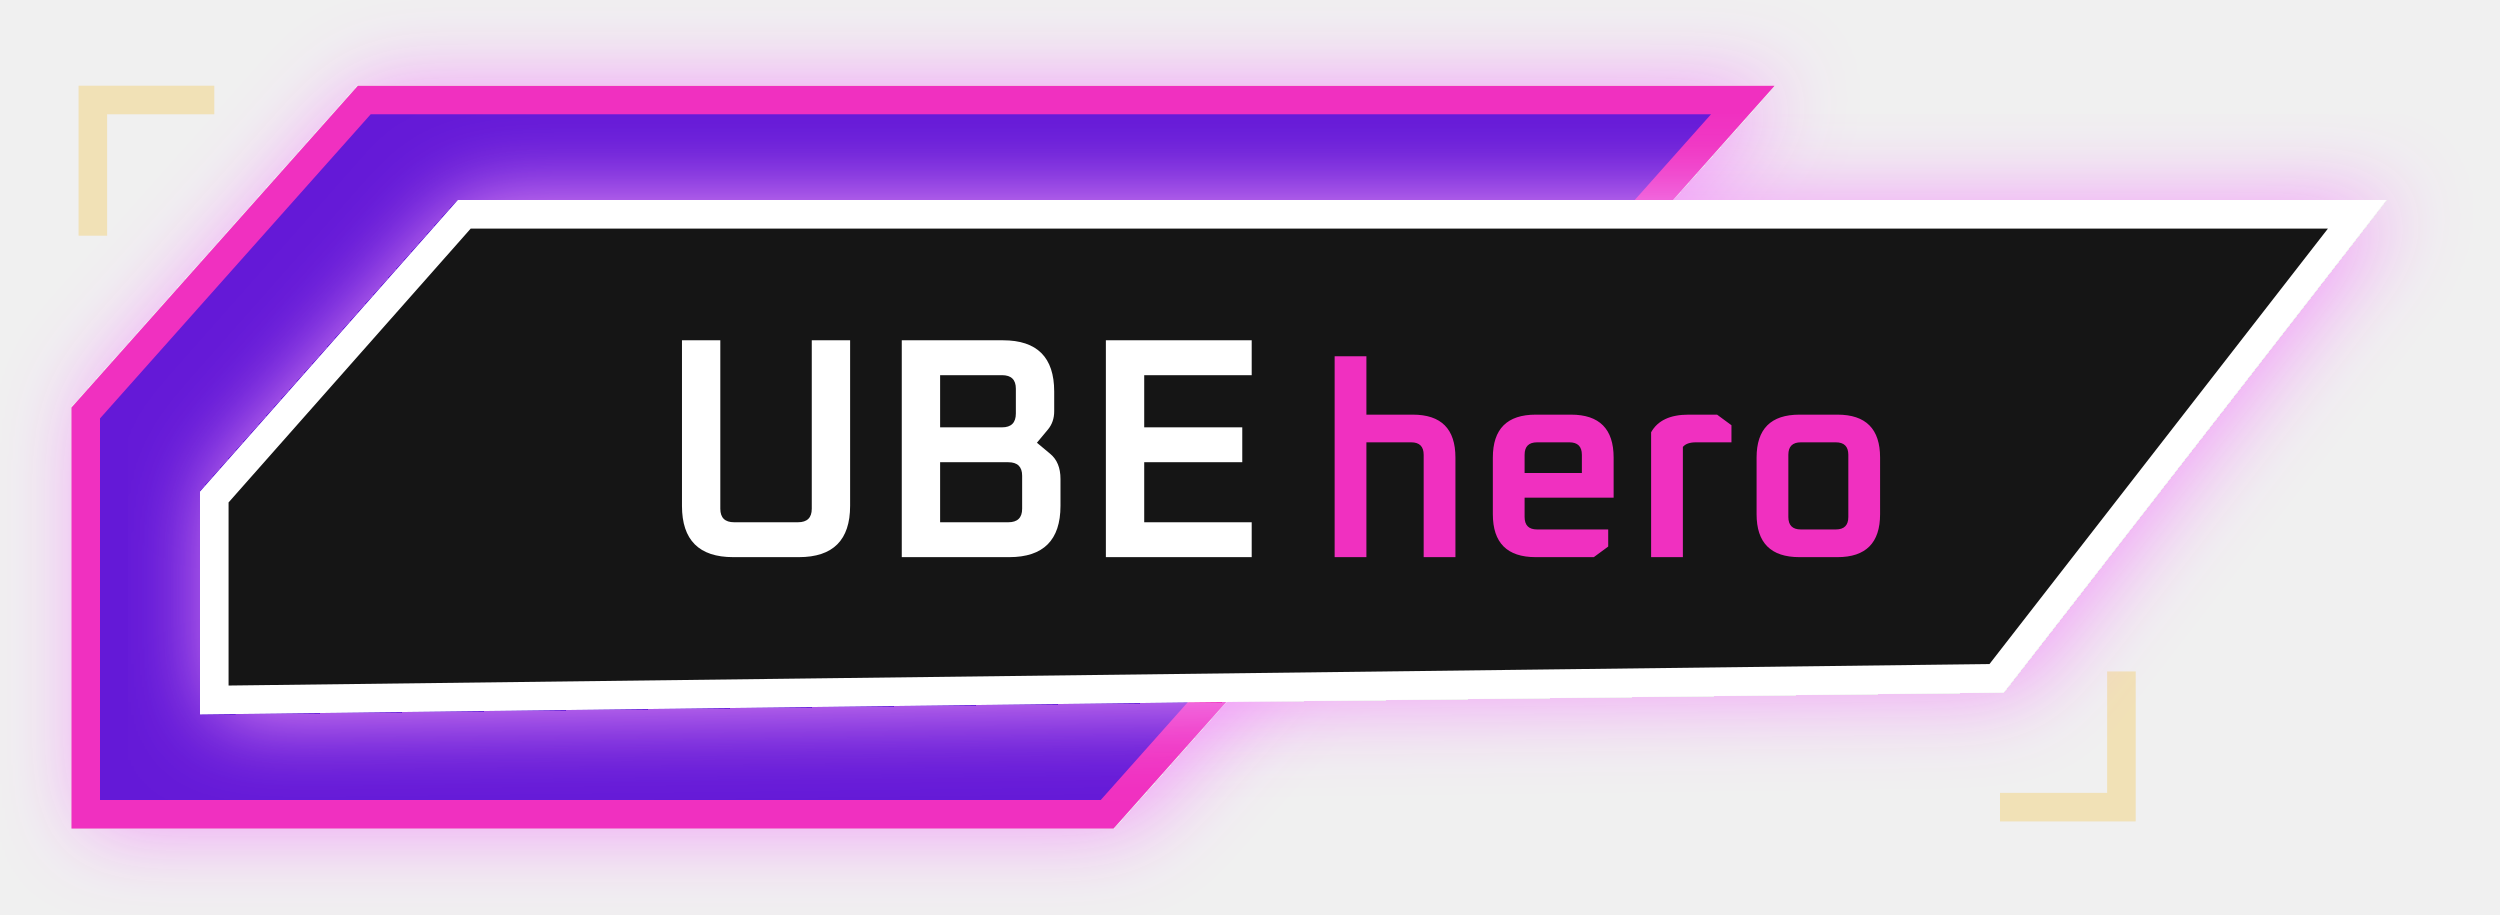
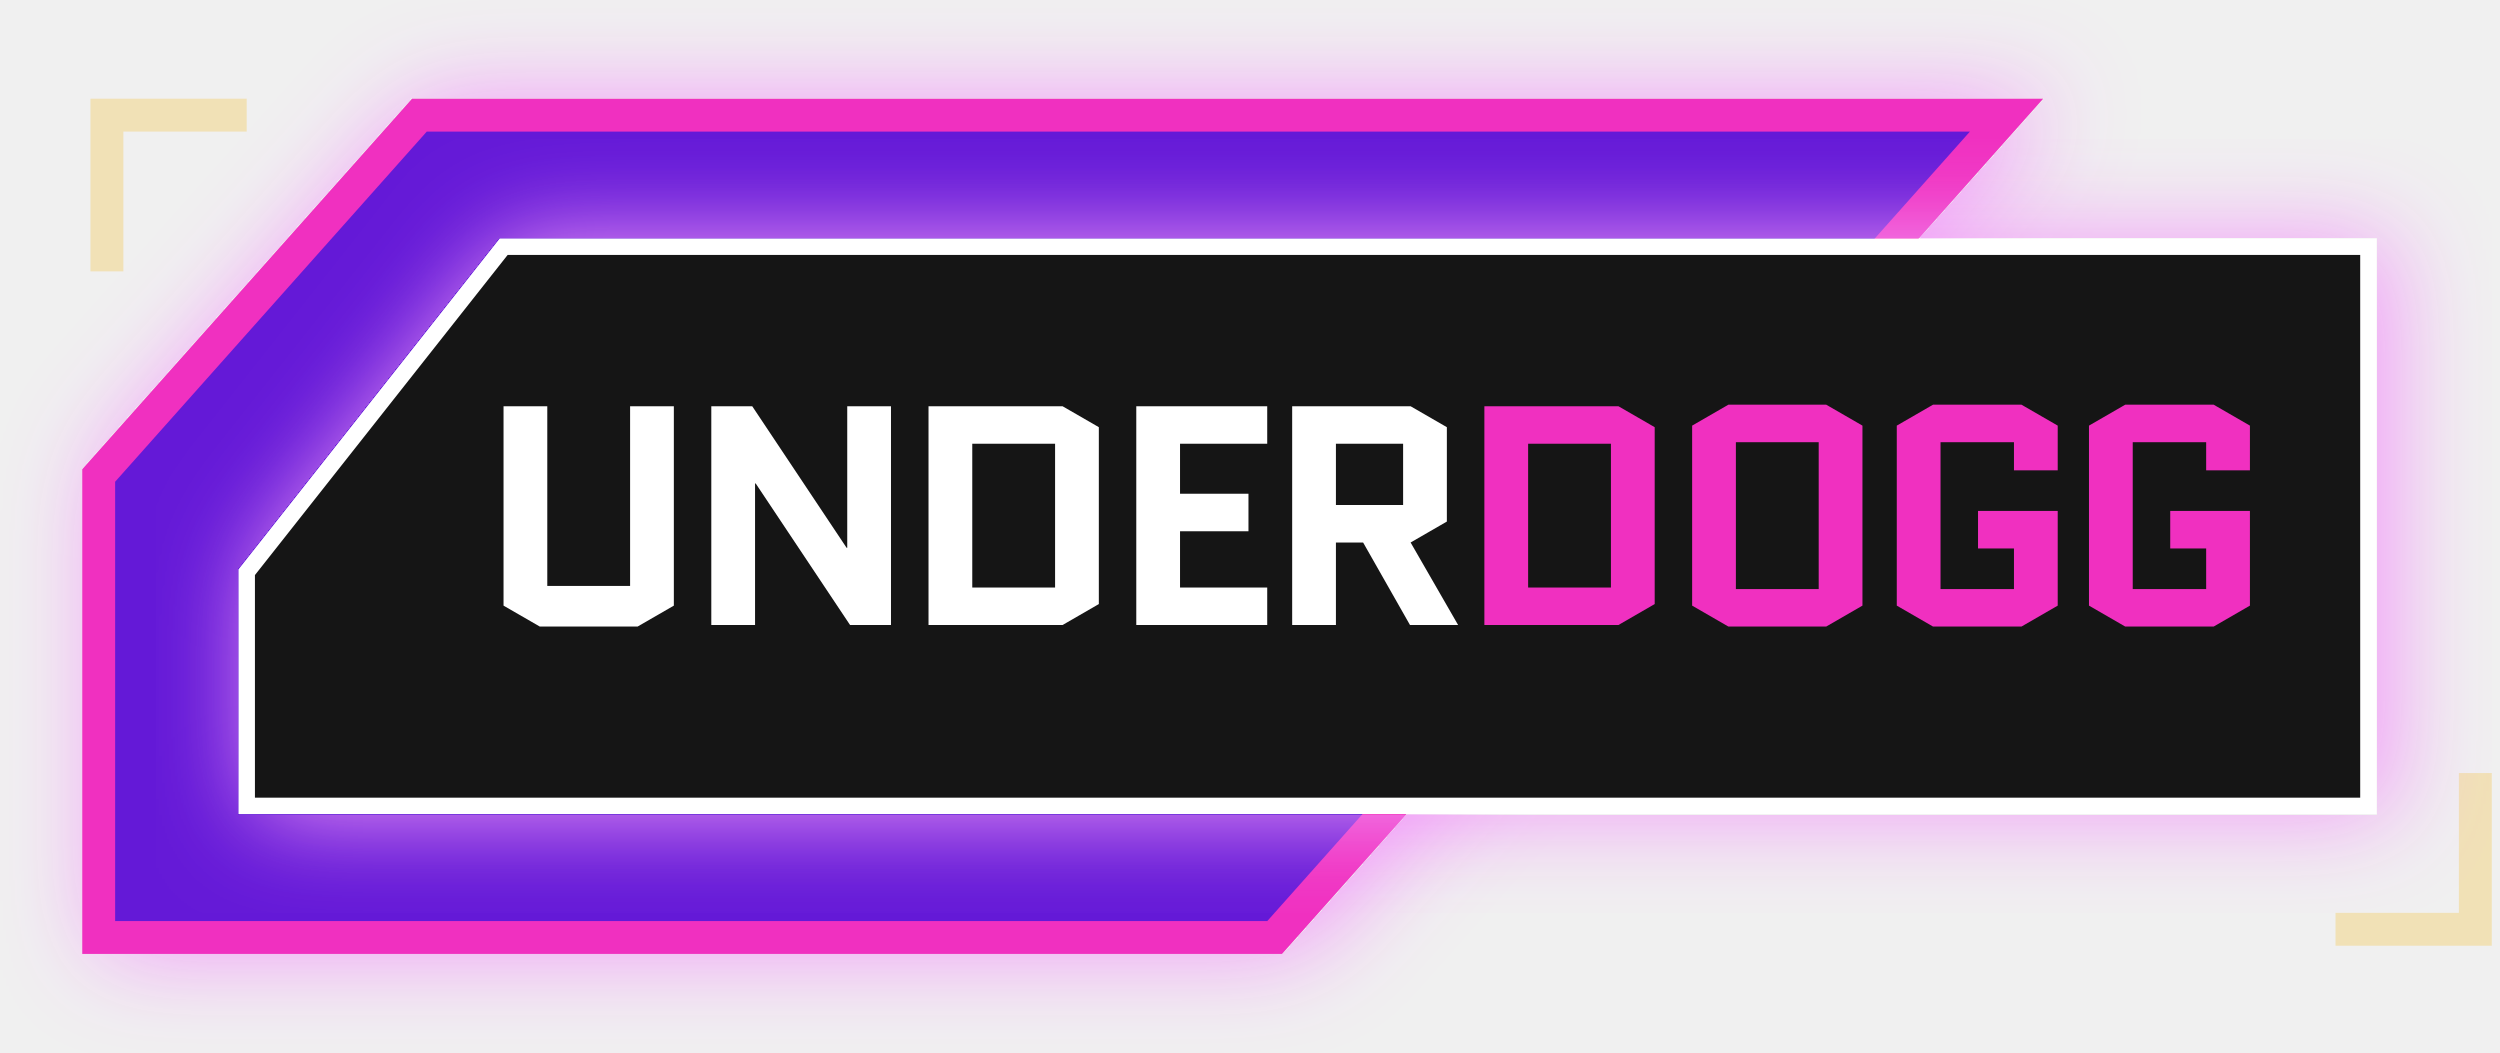
- <svg xmlns="http://www.w3.org/2000/svg" width="175" height="64" viewBox="0 0 175 64" fill="none">
+ <svg xmlns="http://www.w3.org/2000/svg" width="152" height="64" viewBox="0 0 152 64" fill="none">
  <path d="M6.5 16.5V7H15" stroke="#F1E1B6" stroke-width="2" />
-   <path d="M148.5 47L148.5 56.5L140 56.5" stroke="#F1E1B6" stroke-width="2" />
-   <g filter="url(#filter0_d_201_3264)">
+   <path d="M150.5 47L150.5 56.5L142 56.5" stroke="#F1E1B6" stroke-width="2" />
+   <g filter="url(#filter0_d_540_3233)">
    <path d="M77.5 57H6V28.91L25.5 7H122L77.5 57Z" fill="#6419D7" />
    <path d="M77.5 57H6V28.91L25.5 7H122L77.5 57Z" stroke="#F030C0" stroke-width="2" />
  </g>
-   <g filter="url(#filter1_d_201_3264)">
-     <path d="M139.757 47.478L15 49V34.791L32.5 15H165L139.757 47.478Z" fill="#151515" />
-     <path d="M139.757 47.478L15 49V34.791L32.5 15H165L139.757 47.478Z" stroke="white" stroke-width="2" />
+   <g filter="url(#filter1_d_540_3233)">
+     <path d="M144 49H15V34.791L30.623 15H144V49Z" fill="#151515" />
+     <path d="M144 49H15V34.791L30.623 15H144V49Z" stroke="white" />
  </g>
-   <path d="M47.738 35.414V23.82H50.422V35.612C50.422 36.243 50.745 36.558 51.39 36.558H55.856C56.501 36.558 56.824 36.243 56.824 35.612V23.82H59.508V35.414C59.508 37.805 58.313 39 55.922 39H51.324C48.933 39 47.738 37.805 47.738 35.414ZM63.124 39V23.82H70.208C72.599 23.82 73.794 25.015 73.794 27.406V28.792C73.794 29.291 73.647 29.716 73.354 30.068L72.584 30.992L73.508 31.762C73.992 32.158 74.234 32.745 74.234 33.522V35.414C74.234 37.805 73.039 39 70.648 39H63.124ZM65.808 36.558H70.582C71.227 36.558 71.55 36.243 71.55 35.612V33.302C71.55 32.671 71.227 32.356 70.582 32.356H65.808V36.558ZM65.808 29.914H70.142C70.787 29.914 71.11 29.591 71.11 28.946V27.208C71.11 26.577 70.787 26.262 70.142 26.262H65.808V29.914ZM77.411 39V23.82H87.619V26.262H80.095V29.914H86.959V32.356H80.095V36.558H87.619V39H77.411Z" fill="white" />
-   <path d="M93.425 39V24.94H95.648V29.025H98.897C100.886 29.025 101.88 30.026 101.88 32.027V39H99.657V31.837C99.657 31.254 99.366 30.963 98.783 30.963H95.648V39H93.425ZM104.499 35.998V32.027C104.499 30.026 105.499 29.025 107.501 29.025H109.971C111.959 29.025 112.954 30.026 112.954 32.027V34.839H106.722V36.188C106.722 36.771 107.013 37.062 107.596 37.062H112.574V38.259L111.567 39H107.501C105.499 39 104.499 37.999 104.499 35.998ZM106.722 33.11H110.731V31.837C110.731 31.254 110.439 30.963 109.857 30.963H107.596C107.013 30.963 106.722 31.254 106.722 31.837V33.11ZM115.578 39V30.26C116.034 29.437 116.908 29.025 118.2 29.025H120.195L121.202 29.766V30.963H118.713C118.282 30.963 117.978 31.071 117.801 31.286V39H115.578ZM122.961 35.998V32.027C122.961 30.026 123.961 29.025 125.963 29.025H128.623C130.611 29.025 131.606 30.026 131.606 32.027V35.998C131.606 37.999 130.611 39 128.623 39H125.963C123.961 39 122.961 37.999 122.961 35.998ZM125.184 36.188C125.184 36.771 125.475 37.062 126.058 37.062H128.509C129.091 37.062 129.383 36.771 129.383 36.188V31.837C129.383 31.254 129.091 30.963 128.509 30.963H126.058C125.475 30.963 125.184 31.254 125.184 31.837V36.188Z" fill="#F030C0" />
+   <path d="M38.31 24.7H40.97V36.822L38.766 38.095H32.819L30.615 36.822V24.7H33.275V35.625H38.31V24.7ZM45.907 29.393V38H43.247V24.7H45.736L51.474 33.307H51.512V24.7H54.172V38H51.683L45.945 29.393H45.907ZM66.809 36.727L64.605 38H56.454V24.7H64.605L66.809 25.973V36.727ZM59.114 26.98V35.72H64.149V26.98H59.114ZM71.746 32.3V35.72H77.047V38H69.086V24.7H77.047V26.98H71.746V30.02H75.907V32.3H71.746ZM88.653 38H85.727L82.877 32.984H81.224V38H78.564V24.7H85.765L87.969 25.973V31.711L85.765 32.984L88.653 38ZM81.224 26.98V30.704H85.309V26.98H81.224Z" fill="white" />
+   <path d="M100.605 36.727L98.401 38H90.25V24.7H98.401L100.605 25.973V36.727ZM92.91 26.98V35.72H97.945V26.98H92.91ZM113.237 36.822L111.033 38.095H105.086L102.882 36.822V25.878L105.086 24.605H111.033L113.237 25.878V36.822ZM105.542 26.885V35.815H110.577V26.885H105.542ZM120.264 33.345V31.065H125.109V36.822L122.905 38.095H117.528L115.324 36.822V25.878L117.528 24.605H122.905L125.109 25.878V28.595H122.449V26.885H117.984V35.815H122.449V33.345H120.264ZM131.95 33.345V31.065H136.795V36.822L134.591 38.095H129.214L127.01 36.822V25.878L129.214 24.605H134.591L136.795 25.878V28.595H134.135V26.885H129.67V35.815H134.135V33.345H131.95Z" fill="#F030C0" />
  <defs>
-     <filter id="filter0_d_201_3264" x="0" y="0" width="131.229" height="64" filterUnits="userSpaceOnUse" color-interpolation-filters="sRGB">
+     <filter id="filter0_d_540_3233" x="0" y="0" width="131.229" height="64" filterUnits="userSpaceOnUse" color-interpolation-filters="sRGB">
      <feFlood flood-opacity="0" result="BackgroundImageFix" />
      <feColorMatrix in="SourceAlpha" type="matrix" values="0 0 0 0 0 0 0 0 0 0 0 0 0 0 0 0 0 0 127 0" result="hardAlpha" />
      <feOffset dx="1" />
      <feGaussianBlur stdDeviation="3" />
      <feComposite in2="hardAlpha" operator="out" />
      <feColorMatrix type="matrix" values="0 0 0 0 0.949 0 0 0 0 0.604 0 0 0 0 0.976 0 0 0 1 0" />
-       <feBlend mode="normal" in2="BackgroundImageFix" result="effect1_dropShadow_201_3264" />
-       <feBlend mode="normal" in="SourceGraphic" in2="effect1_dropShadow_201_3264" result="shape" />
+       <feBlend mode="normal" in2="BackgroundImageFix" result="effect1_dropShadow_540_3233" />
+       <feBlend mode="normal" in="SourceGraphic" in2="effect1_dropShadow_540_3233" result="shape" />
    </filter>
-     <filter id="filter1_d_201_3264" x="9" y="8" width="165.044" height="48.016" filterUnits="userSpaceOnUse" color-interpolation-filters="sRGB">
+     <filter id="filter1_d_540_3233" x="9.5" y="8.5" width="142" height="47" filterUnits="userSpaceOnUse" color-interpolation-filters="sRGB">
      <feFlood flood-opacity="0" result="BackgroundImageFix" />
      <feColorMatrix in="SourceAlpha" type="matrix" values="0 0 0 0 0 0 0 0 0 0 0 0 0 0 0 0 0 0 127 0" result="hardAlpha" />
      <feOffset dx="1" />
      <feGaussianBlur stdDeviation="3" />
      <feComposite in2="hardAlpha" operator="out" />
      <feColorMatrix type="matrix" values="0 0 0 0 0.949 0 0 0 0 0.604 0 0 0 0 0.976 0 0 0 1 0" />
-       <feBlend mode="normal" in2="BackgroundImageFix" result="effect1_dropShadow_201_3264" />
-       <feBlend mode="normal" in="SourceGraphic" in2="effect1_dropShadow_201_3264" result="shape" />
+       <feBlend mode="normal" in2="BackgroundImageFix" result="effect1_dropShadow_540_3233" />
+       <feBlend mode="normal" in="SourceGraphic" in2="effect1_dropShadow_540_3233" result="shape" />
    </filter>
  </defs>
</svg>
